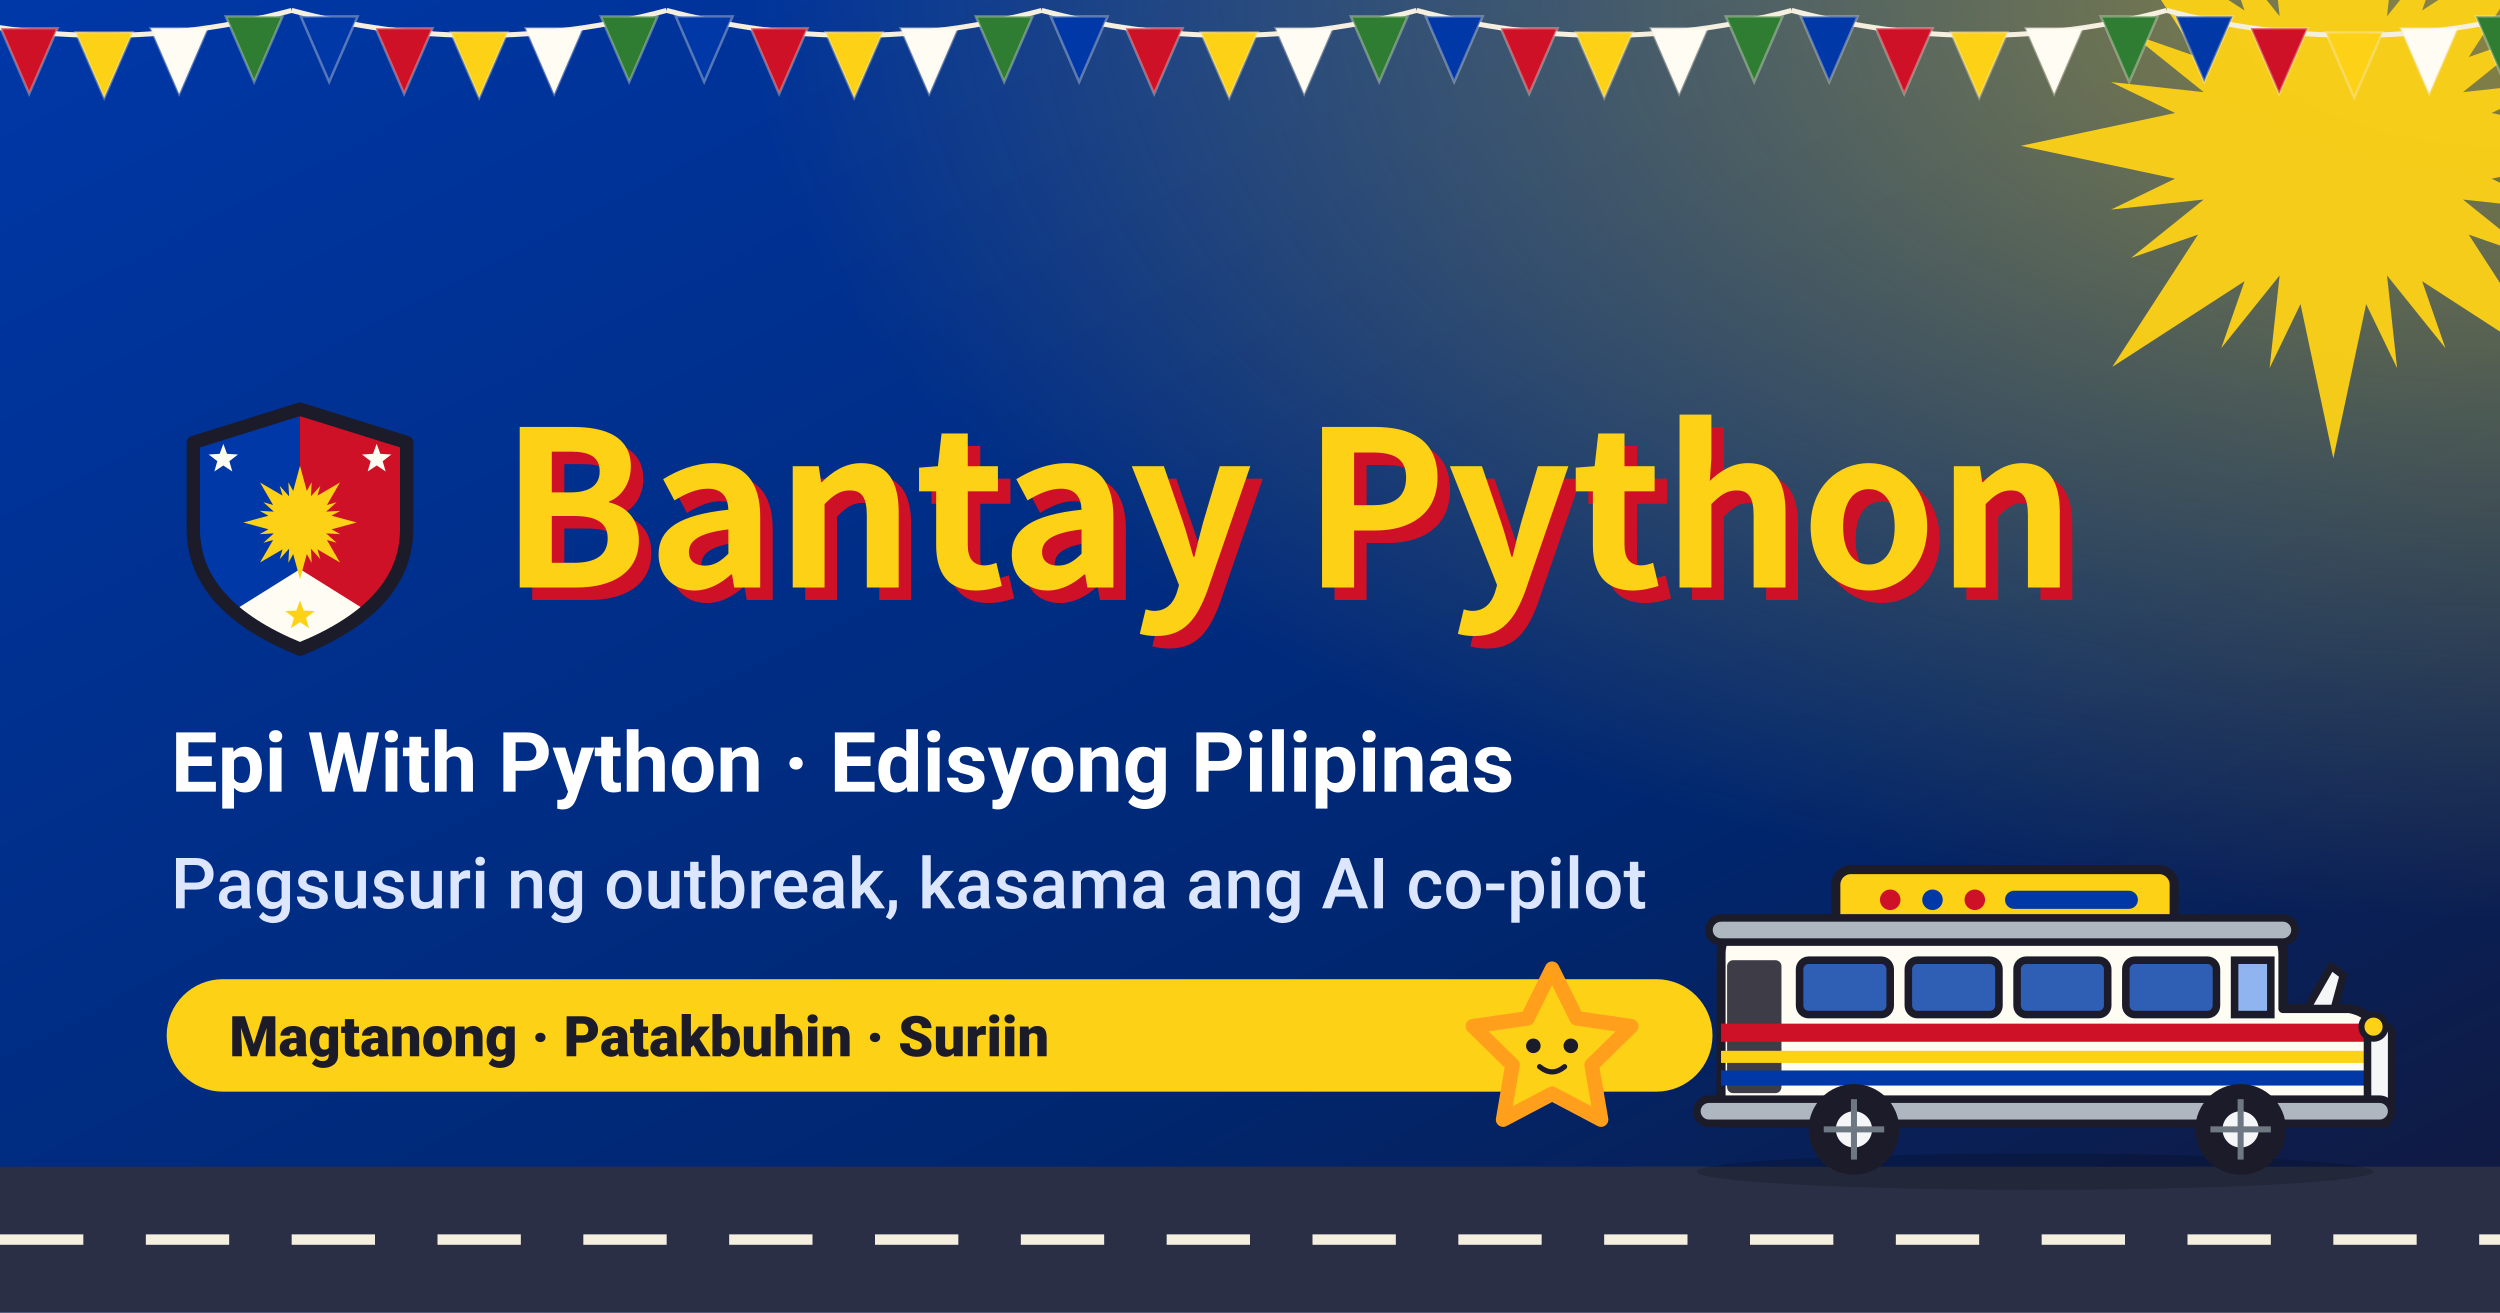
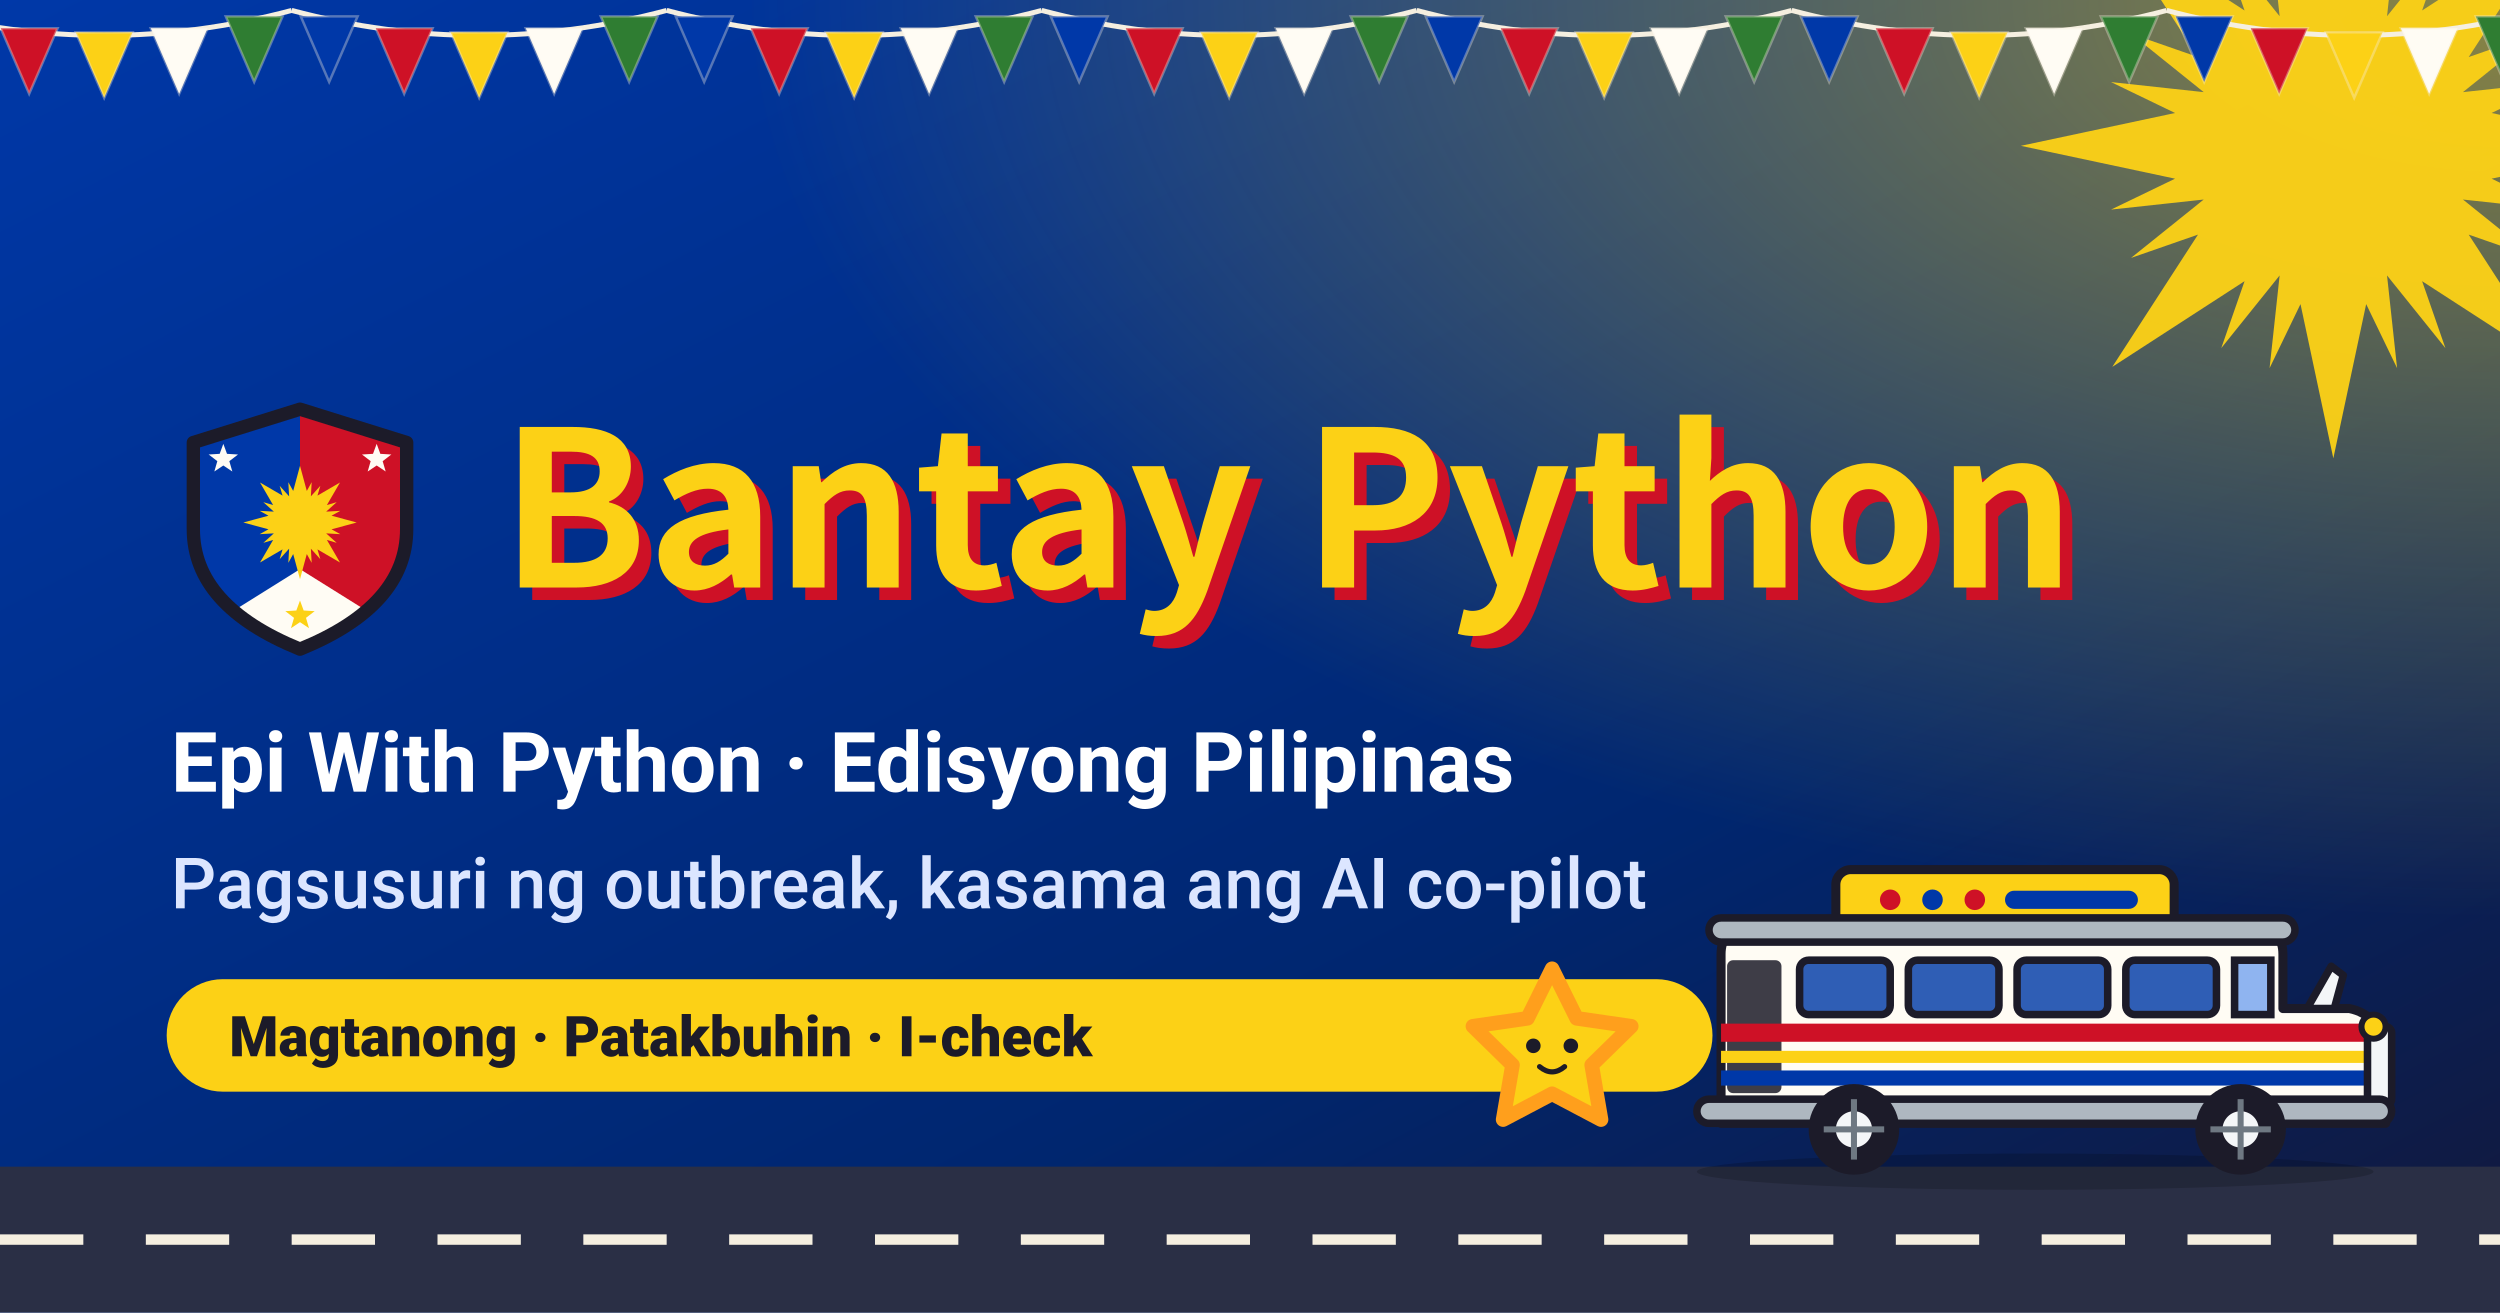
<svg xmlns="http://www.w3.org/2000/svg" viewBox="0 0 1200 630" role="img" aria-labelledby="t d" xml:lang="fil">
  <style>.spin{animation:spin 90s linear infinite;transform-box:fill-box;transform-origin:center}@keyframes spin{to{transform:rotate(360deg)}}@media (prefers-reduced-motion: reduce){*{animation:none!important;transition:none!important}}</style>
  <defs>
    <linearGradient id="sky" x1="0" y1="0" x2="1" y2="1">
      <stop offset="0" stop-color="#0038A8" />
      <stop offset=".65" stop-color="#00266F" />
      <stop offset="1" stop-color="#13183A" />
    </linearGradient>
    <radialGradient id="glow" cx="1" cy="0" r=".7">
      <stop offset="0" stop-color="#FCD116" stop-opacity=".55" />
      <stop offset="1" stop-color="#FCD116" stop-opacity="0" />
    </radialGradient>
  </defs>
  <rect width="1200" height="630" fill="url(#sky)" />
  <rect width="1200" height="630" fill="url(#glow)" />
  <g transform="translate(1120 70)" opacity=".95">
    <g class="spin">
      <path d="M19.8 -57.0L0.0 -150.0L-19.8 -57.0ZM-6.8 -57.4L-30.6 -106.7L-24.7 -52.3ZM24.7 -52.3L30.6 -106.7L6.8 -57.4ZM54.4 -26.3L106.1 -106.1L26.3 -54.4ZM35.8 -45.4L53.8 -97.1L19.5 -54.4ZM54.4 -19.5L97.1 -53.8L45.4 -35.8ZM57.0 19.8L150.0 0.0L57.0 -19.8ZM57.4 -6.8L106.7 -30.6L52.3 -24.7ZM52.3 24.7L106.7 30.6L57.4 6.8ZM26.3 54.4L106.1 106.1L54.4 26.3ZM45.4 35.8L97.1 53.8L54.4 19.5ZM19.5 54.4L53.8 97.1L35.8 45.4ZM-19.8 57.0L0.0 150.0L19.8 57.0ZM6.8 57.4L30.6 106.7L24.7 52.3ZM-24.7 52.3L-30.6 106.7L-6.8 57.4ZM-54.4 26.3L-106.1 106.1L-26.3 54.4ZM-35.8 45.4L-53.8 97.1L-19.5 54.4ZM-54.4 19.5L-97.1 53.8L-45.4 35.8ZM-57.0 -19.8L-150.0 0.0L-57.0 19.8ZM-57.4 6.8L-106.7 30.6L-52.3 24.7ZM-52.3 -24.7L-106.7 -30.6L-57.4 -6.8ZM-26.3 -54.4L-106.1 -106.1L-54.4 -26.3ZM-45.4 -35.8L-97.1 -53.8L-54.4 -19.5ZM-19.5 -54.4L-53.8 -97.1L-35.8 -45.4Z" fill="#FCD116" />
      <circle r="62" fill="#FCD116" />
    </g>
  </g>
  <g transform="translate(-40 -4) scale(1.5)">
    <path d="M0 6 Q60.0 22 120 6" fill="none" stroke="#F5EFE0" stroke-width="1.6" />
    <path d="M2.9 7.9 L21.1 7.9 L12.0 28.9 Z" fill="#0038A8" stroke="#F5EFE0" stroke-width=".8" stroke-opacity=".35" />
    <path d="M26.9 11.7 L45.1 11.7 L36.0 32.7 Z" fill="#CE1126" stroke="#F5EFE0" stroke-width=".8" stroke-opacity=".35" />
    <path d="M50.9 13.0 L69.1 13.0 L60.0 34.0 Z" fill="#FCD116" stroke="#F5EFE0" stroke-width=".8" stroke-opacity=".35" />
    <path d="M74.9 11.7 L93.1 11.7 L84.0 32.7 Z" fill="#FFFCF4" stroke="#F5EFE0" stroke-width=".8" stroke-opacity=".35" />
    <path d="M98.9 7.9 L117.1 7.9 L108.0 28.9 Z" fill="#2F7D32" stroke="#F5EFE0" stroke-width=".8" stroke-opacity=".35" />
  </g>
  <g transform="translate(140 -4) scale(1.5)">
    <path d="M0 6 Q60.0 22 120 6" fill="none" stroke="#F5EFE0" stroke-width="1.6" />
    <path d="M2.9 7.9 L21.1 7.9 L12.0 28.9 Z" fill="#0038A8" stroke="#F5EFE0" stroke-width=".8" stroke-opacity=".35" />
    <path d="M26.9 11.7 L45.1 11.7 L36.0 32.7 Z" fill="#CE1126" stroke="#F5EFE0" stroke-width=".8" stroke-opacity=".35" />
    <path d="M50.9 13.0 L69.1 13.0 L60.0 34.0 Z" fill="#FCD116" stroke="#F5EFE0" stroke-width=".8" stroke-opacity=".35" />
    <path d="M74.9 11.7 L93.1 11.7 L84.0 32.7 Z" fill="#FFFCF4" stroke="#F5EFE0" stroke-width=".8" stroke-opacity=".35" />
    <path d="M98.9 7.9 L117.1 7.9 L108.0 28.9 Z" fill="#2F7D32" stroke="#F5EFE0" stroke-width=".8" stroke-opacity=".35" />
  </g>
  <g transform="translate(320 -4) scale(1.5)">
    <path d="M0 6 Q60.0 22 120 6" fill="none" stroke="#F5EFE0" stroke-width="1.6" />
    <path d="M2.9 7.9 L21.1 7.9 L12.0 28.9 Z" fill="#0038A8" stroke="#F5EFE0" stroke-width=".8" stroke-opacity=".35" />
    <path d="M26.9 11.7 L45.1 11.7 L36.0 32.7 Z" fill="#CE1126" stroke="#F5EFE0" stroke-width=".8" stroke-opacity=".35" />
    <path d="M50.9 13.0 L69.1 13.0 L60.0 34.0 Z" fill="#FCD116" stroke="#F5EFE0" stroke-width=".8" stroke-opacity=".35" />
    <path d="M74.9 11.7 L93.1 11.7 L84.0 32.7 Z" fill="#FFFCF4" stroke="#F5EFE0" stroke-width=".8" stroke-opacity=".35" />
    <path d="M98.9 7.9 L117.1 7.9 L108.0 28.9 Z" fill="#2F7D32" stroke="#F5EFE0" stroke-width=".8" stroke-opacity=".35" />
  </g>
  <g transform="translate(500 -4) scale(1.5)">
    <path d="M0 6 Q60.0 22 120 6" fill="none" stroke="#F5EFE0" stroke-width="1.6" />
    <path d="M2.9 7.9 L21.1 7.9 L12.0 28.9 Z" fill="#0038A8" stroke="#F5EFE0" stroke-width=".8" stroke-opacity=".35" />
    <path d="M26.9 11.7 L45.1 11.7 L36.0 32.7 Z" fill="#CE1126" stroke="#F5EFE0" stroke-width=".8" stroke-opacity=".35" />
    <path d="M50.9 13.0 L69.1 13.0 L60.0 34.0 Z" fill="#FCD116" stroke="#F5EFE0" stroke-width=".8" stroke-opacity=".35" />
    <path d="M74.9 11.7 L93.1 11.7 L84.0 32.7 Z" fill="#FFFCF4" stroke="#F5EFE0" stroke-width=".8" stroke-opacity=".35" />
    <path d="M98.9 7.9 L117.1 7.9 L108.0 28.9 Z" fill="#2F7D32" stroke="#F5EFE0" stroke-width=".8" stroke-opacity=".35" />
  </g>
  <g transform="translate(680 -4) scale(1.5)">
    <path d="M0 6 Q60.0 22 120 6" fill="none" stroke="#F5EFE0" stroke-width="1.6" />
    <path d="M2.9 7.9 L21.1 7.9 L12.0 28.9 Z" fill="#0038A8" stroke="#F5EFE0" stroke-width=".8" stroke-opacity=".35" />
    <path d="M26.9 11.7 L45.1 11.7 L36.0 32.7 Z" fill="#CE1126" stroke="#F5EFE0" stroke-width=".8" stroke-opacity=".35" />
    <path d="M50.9 13.0 L69.1 13.0 L60.0 34.0 Z" fill="#FCD116" stroke="#F5EFE0" stroke-width=".8" stroke-opacity=".35" />
    <path d="M74.9 11.7 L93.1 11.7 L84.0 32.7 Z" fill="#FFFCF4" stroke="#F5EFE0" stroke-width=".8" stroke-opacity=".35" />
    <path d="M98.9 7.9 L117.1 7.9 L108.0 28.9 Z" fill="#2F7D32" stroke="#F5EFE0" stroke-width=".8" stroke-opacity=".35" />
  </g>
  <g transform="translate(860 -4) scale(1.5)">
    <path d="M0 6 Q60.0 22 120 6" fill="none" stroke="#F5EFE0" stroke-width="1.6" />
    <path d="M2.9 7.9 L21.1 7.9 L12.0 28.9 Z" fill="#0038A8" stroke="#F5EFE0" stroke-width=".8" stroke-opacity=".35" />
    <path d="M26.9 11.7 L45.1 11.7 L36.0 32.7 Z" fill="#CE1126" stroke="#F5EFE0" stroke-width=".8" stroke-opacity=".35" />
    <path d="M50.9 13.0 L69.1 13.0 L60.0 34.0 Z" fill="#FCD116" stroke="#F5EFE0" stroke-width=".8" stroke-opacity=".35" />
    <path d="M74.9 11.7 L93.1 11.7 L84.0 32.7 Z" fill="#FFFCF4" stroke="#F5EFE0" stroke-width=".8" stroke-opacity=".35" />
    <path d="M98.9 7.9 L117.1 7.9 L108.0 28.9 Z" fill="#2F7D32" stroke="#F5EFE0" stroke-width=".8" stroke-opacity=".35" />
  </g>
  <g transform="translate(1040 -4) scale(1.5)">
    <path d="M0 6 Q60.0 22 120 6" fill="none" stroke="#F5EFE0" stroke-width="1.6" />
    <path d="M2.9 7.9 L21.1 7.9 L12.0 28.9 Z" fill="#0038A8" stroke="#F5EFE0" stroke-width=".8" stroke-opacity=".35" />
    <path d="M26.9 11.7 L45.1 11.7 L36.0 32.7 Z" fill="#CE1126" stroke="#F5EFE0" stroke-width=".8" stroke-opacity=".35" />
    <path d="M50.9 13.0 L69.1 13.0 L60.0 34.0 Z" fill="#FCD116" stroke="#F5EFE0" stroke-width=".8" stroke-opacity=".35" />
    <path d="M74.9 11.7 L93.1 11.7 L84.0 32.7 Z" fill="#FFFCF4" stroke="#F5EFE0" stroke-width=".8" stroke-opacity=".35" />
    <path d="M98.9 7.9 L117.1 7.9 L108.0 28.9 Z" fill="#2F7D32" stroke="#F5EFE0" stroke-width=".8" stroke-opacity=".35" />
  </g>
  <g transform="translate(1220 -4) scale(1.5)">
    <path d="M0 6 Q60.0 22 120 6" fill="none" stroke="#F5EFE0" stroke-width="1.6" />
    <path d="M2.9 7.9 L21.1 7.9 L12.0 28.9 Z" fill="#0038A8" stroke="#F5EFE0" stroke-width=".8" stroke-opacity=".35" />
    <path d="M26.9 11.7 L45.1 11.7 L36.0 32.7 Z" fill="#CE1126" stroke="#F5EFE0" stroke-width=".8" stroke-opacity=".35" />
    <path d="M50.9 13.0 L69.1 13.0 L60.0 34.0 Z" fill="#FCD116" stroke="#F5EFE0" stroke-width=".8" stroke-opacity=".35" />
    <path d="M74.9 11.7 L93.1 11.7 L84.0 32.7 Z" fill="#FFFCF4" stroke="#F5EFE0" stroke-width=".8" stroke-opacity=".35" />
    <path d="M98.9 7.9 L117.1 7.9 L108.0 28.9 Z" fill="#2F7D32" stroke="#F5EFE0" stroke-width=".8" stroke-opacity=".35" />
  </g>
  <g transform="translate(80 190)">
    <g transform="scale(1.6)">
      <defs>
        <clipPath id="sh_og">
          <path d="M40 4 L72 14 V40 Q72 63 40 76 Q8 63 8 40 V14 Z" />
        </clipPath>
      </defs>
      <g clip-path="url(#sh_og)">
        <rect width="40" height="80" fill="#0038A8" />
        <rect x="40" width="40" height="80" fill="#CE1126" />
        <path d="M8 72 L40 52 L72 72 V80 H8Z" fill="#FFFCF4" />
      </g>
      <g transform="translate(40 38)">
        <path d="M2.6 -7.4L0.0 -17.0L-2.6 -7.4ZM-0.9 -7.4L-3.5 -12.1L-3.2 -6.7ZM3.2 -6.7L3.5 -12.1L0.9 -7.4ZM7.0 -3.4L12.0 -12.0L3.4 -7.0ZM4.6 -5.9L6.1 -11.0L2.5 -7.0ZM7.0 -2.5L11.0 -6.1L5.9 -4.6ZM7.4 2.6L17.0 0.0L7.4 -2.6ZM7.4 -0.9L12.1 -3.5L6.7 -3.2ZM6.7 3.2L12.1 3.5L7.4 0.9ZM3.4 7.0L12.0 12.0L7.0 3.4ZM5.9 4.6L11.0 6.1L7.0 2.5ZM2.5 7.0L6.1 11.0L4.6 5.9ZM-2.6 7.4L0.0 17.0L2.6 7.4ZM0.9 7.4L3.5 12.1L3.2 6.7ZM-3.2 6.7L-3.5 12.1L-0.9 7.4ZM-7.0 3.4L-12.0 12.0L-3.4 7.0ZM-4.6 5.9L-6.1 11.0L-2.5 7.0ZM-7.0 2.5L-11.0 6.1L-5.9 4.6ZM-7.4 -2.6L-17.0 0.0L-7.4 2.6ZM-7.4 0.9L-12.1 3.5L-6.7 3.2ZM-6.7 -3.2L-12.1 -3.5L-7.4 -0.9ZM-3.4 -7.0L-12.0 -12.0L-7.0 -3.4ZM-5.9 -4.6L-11.0 -6.1L-7.0 -2.5ZM-2.5 -7.0L-6.1 -11.0L-4.6 -5.9Z" fill="#FCD116" />
        <circle r="8" fill="#FCD116" />
      </g>
      <g transform="translate(17 19)">
        <polygon points="0.0,-4.6 1.1,-1.6 4.4,-1.4 1.8,0.6 2.7,3.7 0.0,1.9 -2.7,3.7 -1.8,0.6 -4.4,-1.4 -1.1,-1.6" fill="#FFFCF4" />
      </g>
      <g transform="translate(63 19)">
        <polygon points="0.0,-4.6 1.1,-1.6 4.4,-1.4 1.8,0.6 2.7,3.7 0.0,1.9 -2.7,3.7 -1.8,0.6 -4.4,-1.4 -1.1,-1.6" fill="#FFFCF4" />
      </g>
      <g transform="translate(40 66)">
        <polygon points="0.0,-4.6 1.1,-1.6 4.4,-1.4 1.8,0.6 2.7,3.7 0.0,1.9 -2.7,3.7 -1.8,0.6 -4.4,-1.4 -1.1,-1.6" fill="#FCD116" />
      </g>
      <path d="M40 4 L72 14 V40 Q72 63 40 76 Q8 63 8 40 V14 Z" fill="none" stroke="#1C1B29" stroke-width="4" stroke-linejoin="round" />
    </g>
    <text x="160" y="92" font-family="'Bungee','Arial Black','Noto Sans TC','PingFang TC','Microsoft JhengHei','Noto Sans CJK TC',Impact,sans-serif" font-weight="900" font-size="104" fill="#CE1126" transform="translate(6 6)">Bantay Python</text>
    <text x="160" y="92" font-family="'Bungee','Arial Black','Noto Sans TC','PingFang TC','Microsoft JhengHei','Noto Sans CJK TC',Impact,sans-serif" font-weight="900" font-size="104" fill="#FCD116">Bantay Python</text>
    <text x="2" y="190" font-family="system-ui,'Segoe UI',Roboto,'Helvetica Neue',Arial,'Noto Sans TC','PingFang TC','Microsoft JhengHei','Noto Sans CJK TC',sans-serif" font-weight="700" font-size="40" fill="#FFFFFF">Epi With Python · Edisyong Pilipinas</text>
    <text x="2" y="246" font-family="system-ui,'Segoe UI',Roboto,'Helvetica Neue',Arial,'Noto Sans TC','PingFang TC','Microsoft JhengHei','Noto Sans CJK TC',sans-serif" font-weight="500" font-size="34" fill="#DCE6FF">Pagsusuri ng outbreak, kasama ang AI co-pilot</text>
    <g transform="translate(0 280)">
      <rect width="742" height="54" rx="27" fill="#FCD116" />
-       <text x="30" y="37" font-family="system-ui,'Segoe UI',Roboto,'Helvetica Neue',Arial,'Noto Sans TC','PingFang TC','Microsoft JhengHei','Noto Sans CJK TC',sans-serif" font-weight="800" font-size="27" fill="#1C1B29">Magtanong · Patakbuhin · Suriin</text>
+       <text x="30" y="37" font-family="system-ui,'Segoe UI',Roboto,'Helvetica Neue',Arial,'Noto Sans TC','PingFang TC','Microsoft JhengHei','Noto Sans CJK TC',sans-serif" font-weight="800" font-size="27" fill="#1C1B29">Magtanong · Patakbuhin · I-check</text>
    </g>
  </g>
  <rect y="560" width="1200" height="70" fill="#2A2F45" />
  <path d="M0 595 H1200" stroke="#F5EFE0" stroke-width="5" stroke-dasharray="40 30" />
  <g transform="translate(800 400) scale(1.45)">
    <ellipse cx="122" cy="112" rx="112" ry="6" fill="#000" opacity=".18" />
    <path d="M18 40 Q18 32 26 32 H196 Q204 32 204 40 V58 H226 Q236 60 238 72 V96 H18 Z" fill="#FFFCF4" stroke="#1C1B29" stroke-width="3" stroke-linejoin="round" />
    <rect x="56" y="12" width="112" height="20" rx="5" fill="#FCD116" stroke="#1C1B29" stroke-width="3" />
    <circle cx="74" cy="22" r="3.4" fill="#CE1126" />
    <circle cx="88" cy="22" r="3.4" fill="#0038A8" />
    <circle cx="102" cy="22" r="3.4" fill="#CE1126" />
    <rect x="112" y="19" width="44" height="6" rx="3" fill="#0038A8" />
    <rect x="14" y="28" width="194" height="8" rx="4" fill="#AEB7C0" stroke="#1C1B29" stroke-width="2.5" />
    <g fill="#2F5EB5" stroke="#1C1B29" stroke-width="2.5">
      <rect x="44" y="42" width="30" height="18" rx="3" />
      <rect x="80" y="42" width="30" height="18" rx="3" />
      <rect x="116" y="42" width="30" height="18" rx="3" />
      <rect x="152" y="42" width="30" height="18" rx="3" />
    </g>
    <path d="M188 42 H200 V60 H188 Z" fill="#8FB4F0" stroke="#1C1B29" stroke-width="2.5" />
    <rect x="20" y="42" width="18" height="44" rx="2" fill="#1C1B29" opacity=".85" />
    <path d="M18 66 H238" stroke="#CE1126" stroke-width="6" />
    <path d="M18 74 H238" stroke="#FCD116" stroke-width="4" />
    <path d="M18 81 H238" stroke="#0038A8" stroke-width="5" />
    <path d="M50 50 l3 -4 l3 4 M86 50 l3 -4 l3 4" stroke="#FCD116" stroke-width="0" fill="none" />
    <rect x="232" y="64" width="8" height="26" rx="2" fill="#F4F6F8" stroke="#1C1B29" stroke-width="2.5" />
    <circle cx="234" cy="64" r="4" fill="#FCD116" stroke="#1C1B29" stroke-width="2" />
    <path d="M212 58 l8 -14 l4 3 l-3 11 Z" fill="#F4F6F8" stroke="#1C1B29" stroke-width="2.5" stroke-linejoin="round" />
    <rect x="10" y="88" width="230" height="8" rx="4" fill="#AEB7C0" stroke="#1C1B29" stroke-width="2.5" />
    <g>
      <circle cx="62" cy="98" r="15" fill="#1C1B29" />
      <circle cx="62" cy="98" r="6" fill="#F4F6F8" />
      <path d="M62 88 V108 M52 98 H72" stroke="#6E7882" stroke-width="2" />
    </g>
    <g>
      <circle cx="190" cy="98" r="15" fill="#1C1B29" />
      <circle cx="190" cy="98" r="6" fill="#F4F6F8" />
      <path d="M190 88 V108 M180 98 H200" stroke="#6E7882" stroke-width="2" />
    </g>
  </g>
  <g transform="translate(745 505)">
    <polygon points="0.0,-40.0 11.8,-16.2 38.0,-12.4 19.0,6.2 23.5,32.4 0.0,20.0 -23.5,32.4 -19.0,6.2 -38.0,-12.4 -11.8,-16.2" fill="#FCD116" stroke="#FF9F1C" stroke-width="7" stroke-linejoin="round" />
    <circle cx="-9" cy="-3" r="3.5" fill="#1C1B29" />
    <circle cx="9" cy="-3" r="3.5" fill="#1C1B29" />
    <path d="M-6 7 Q0 12 6 7" stroke="#1C1B29" stroke-width="2.5" fill="none" stroke-linecap="round" />
  </g>
</svg>
